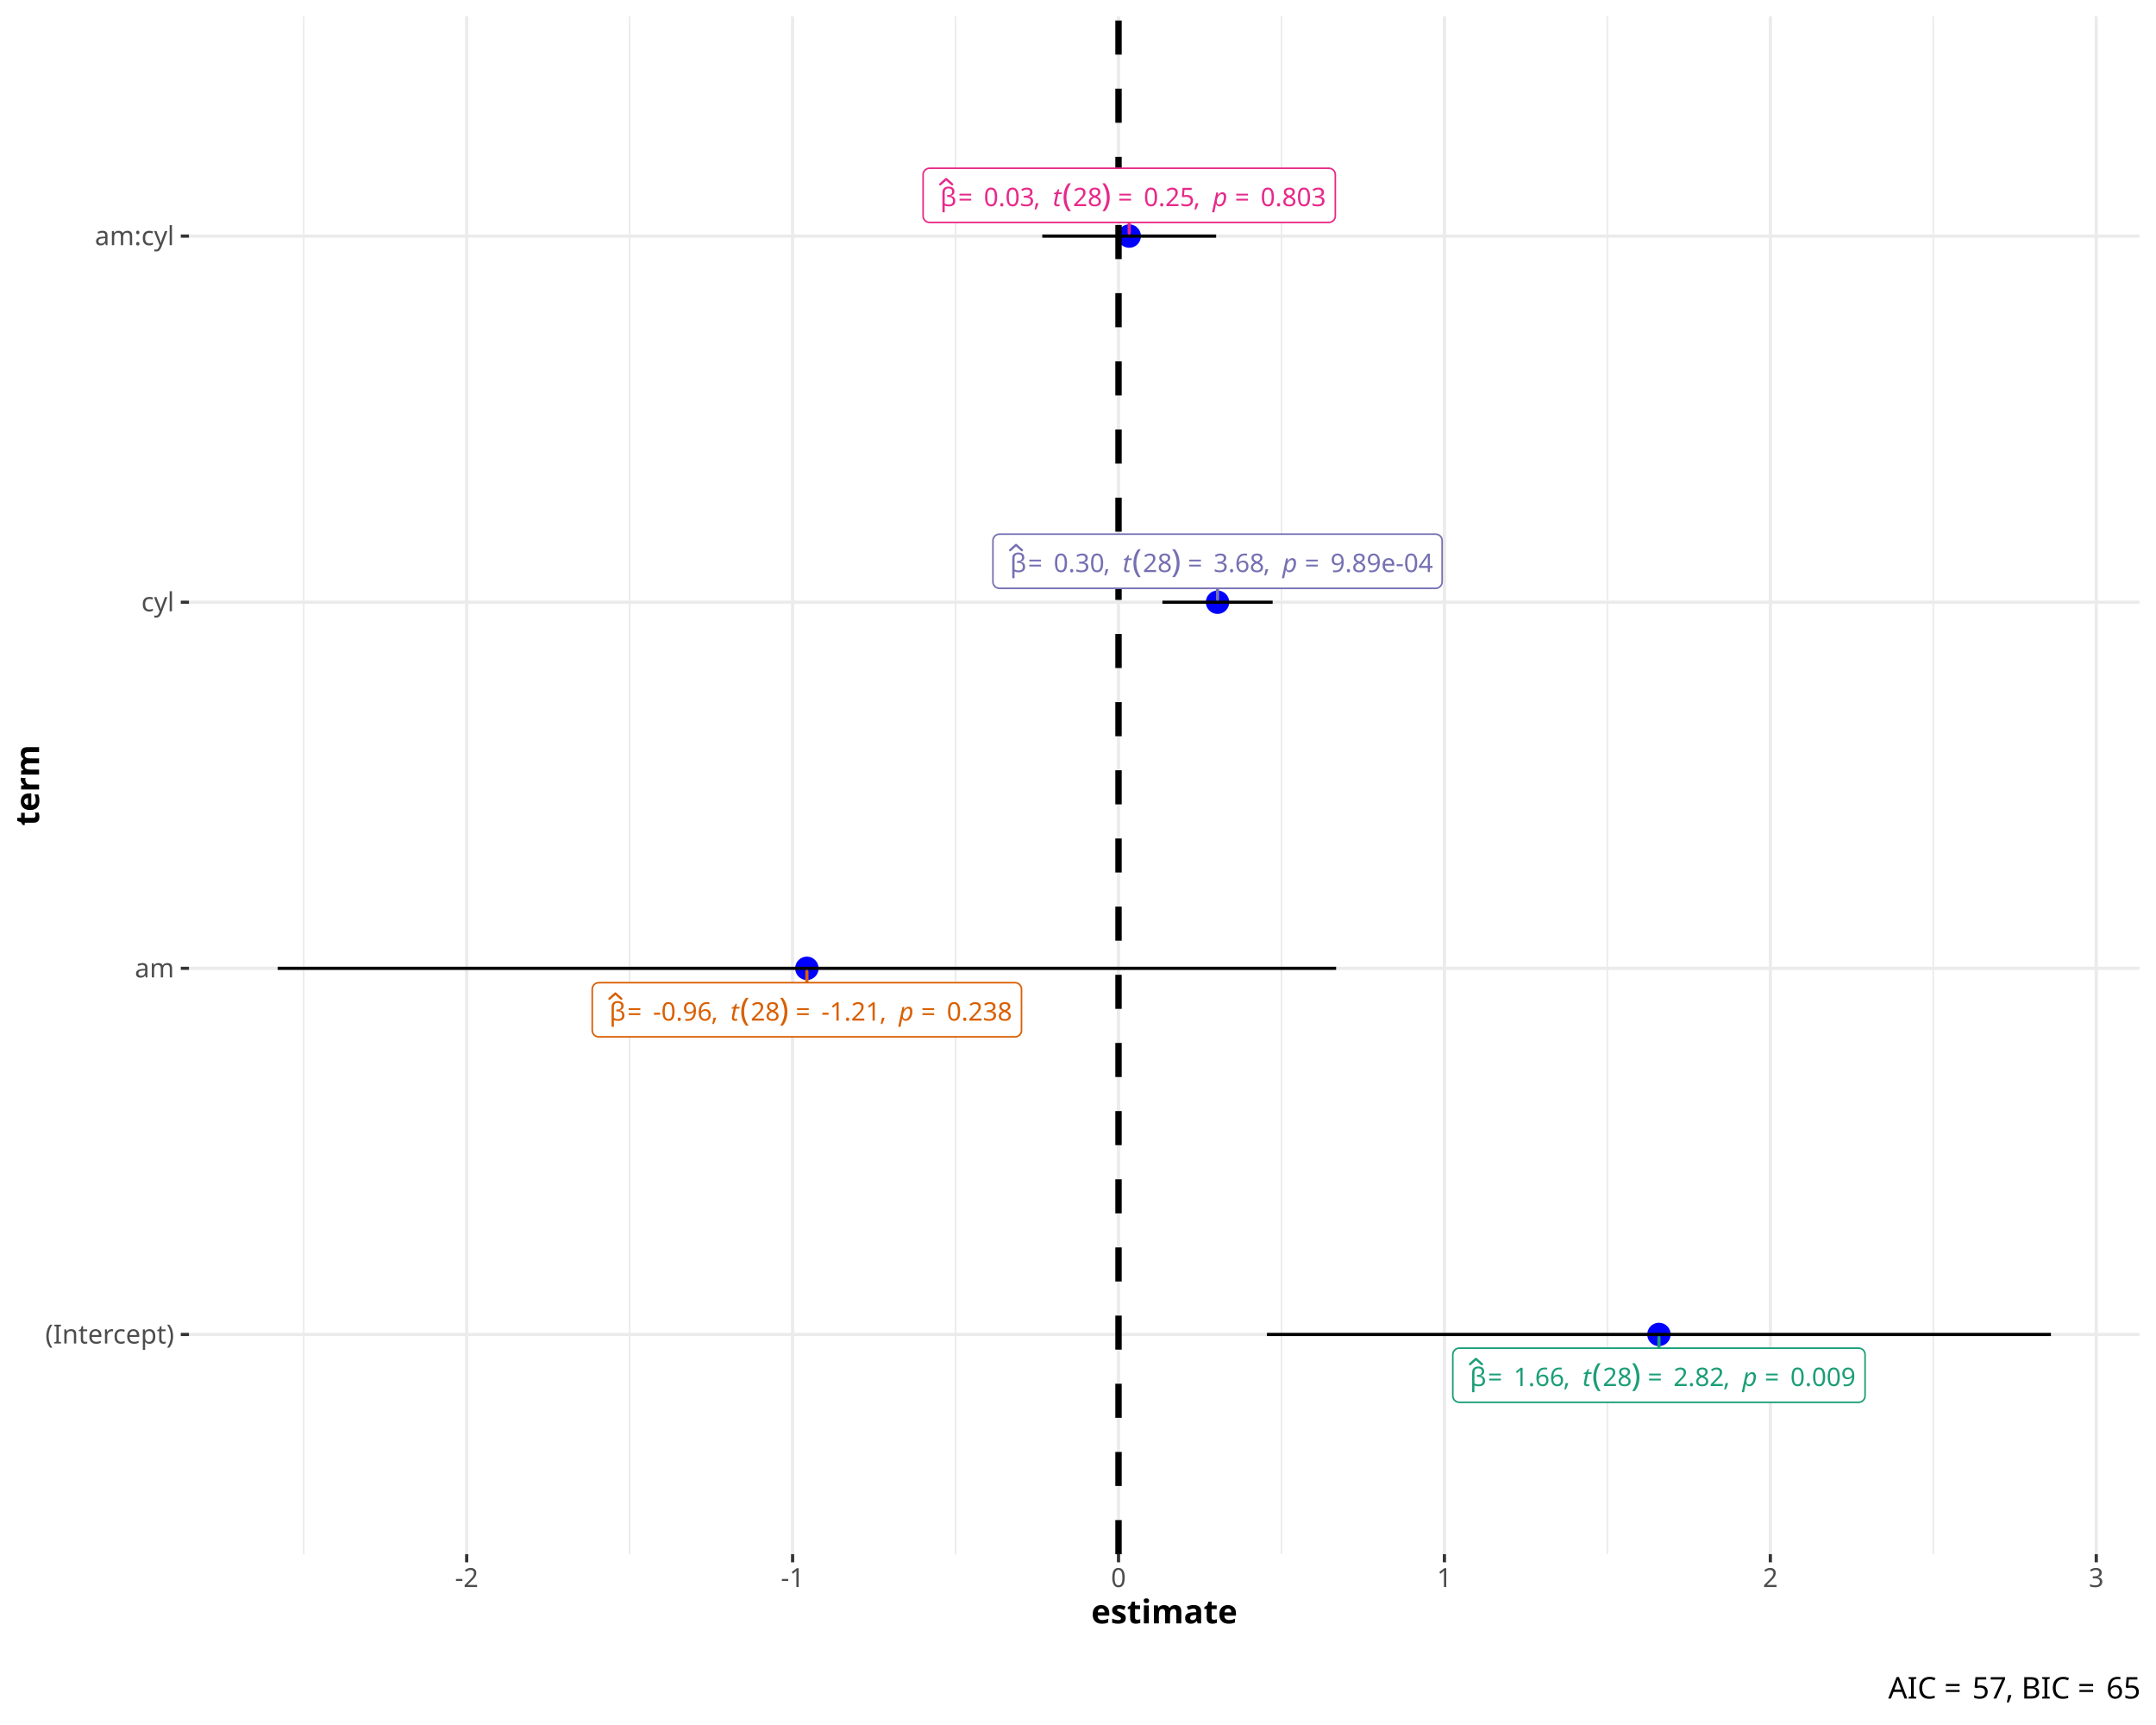
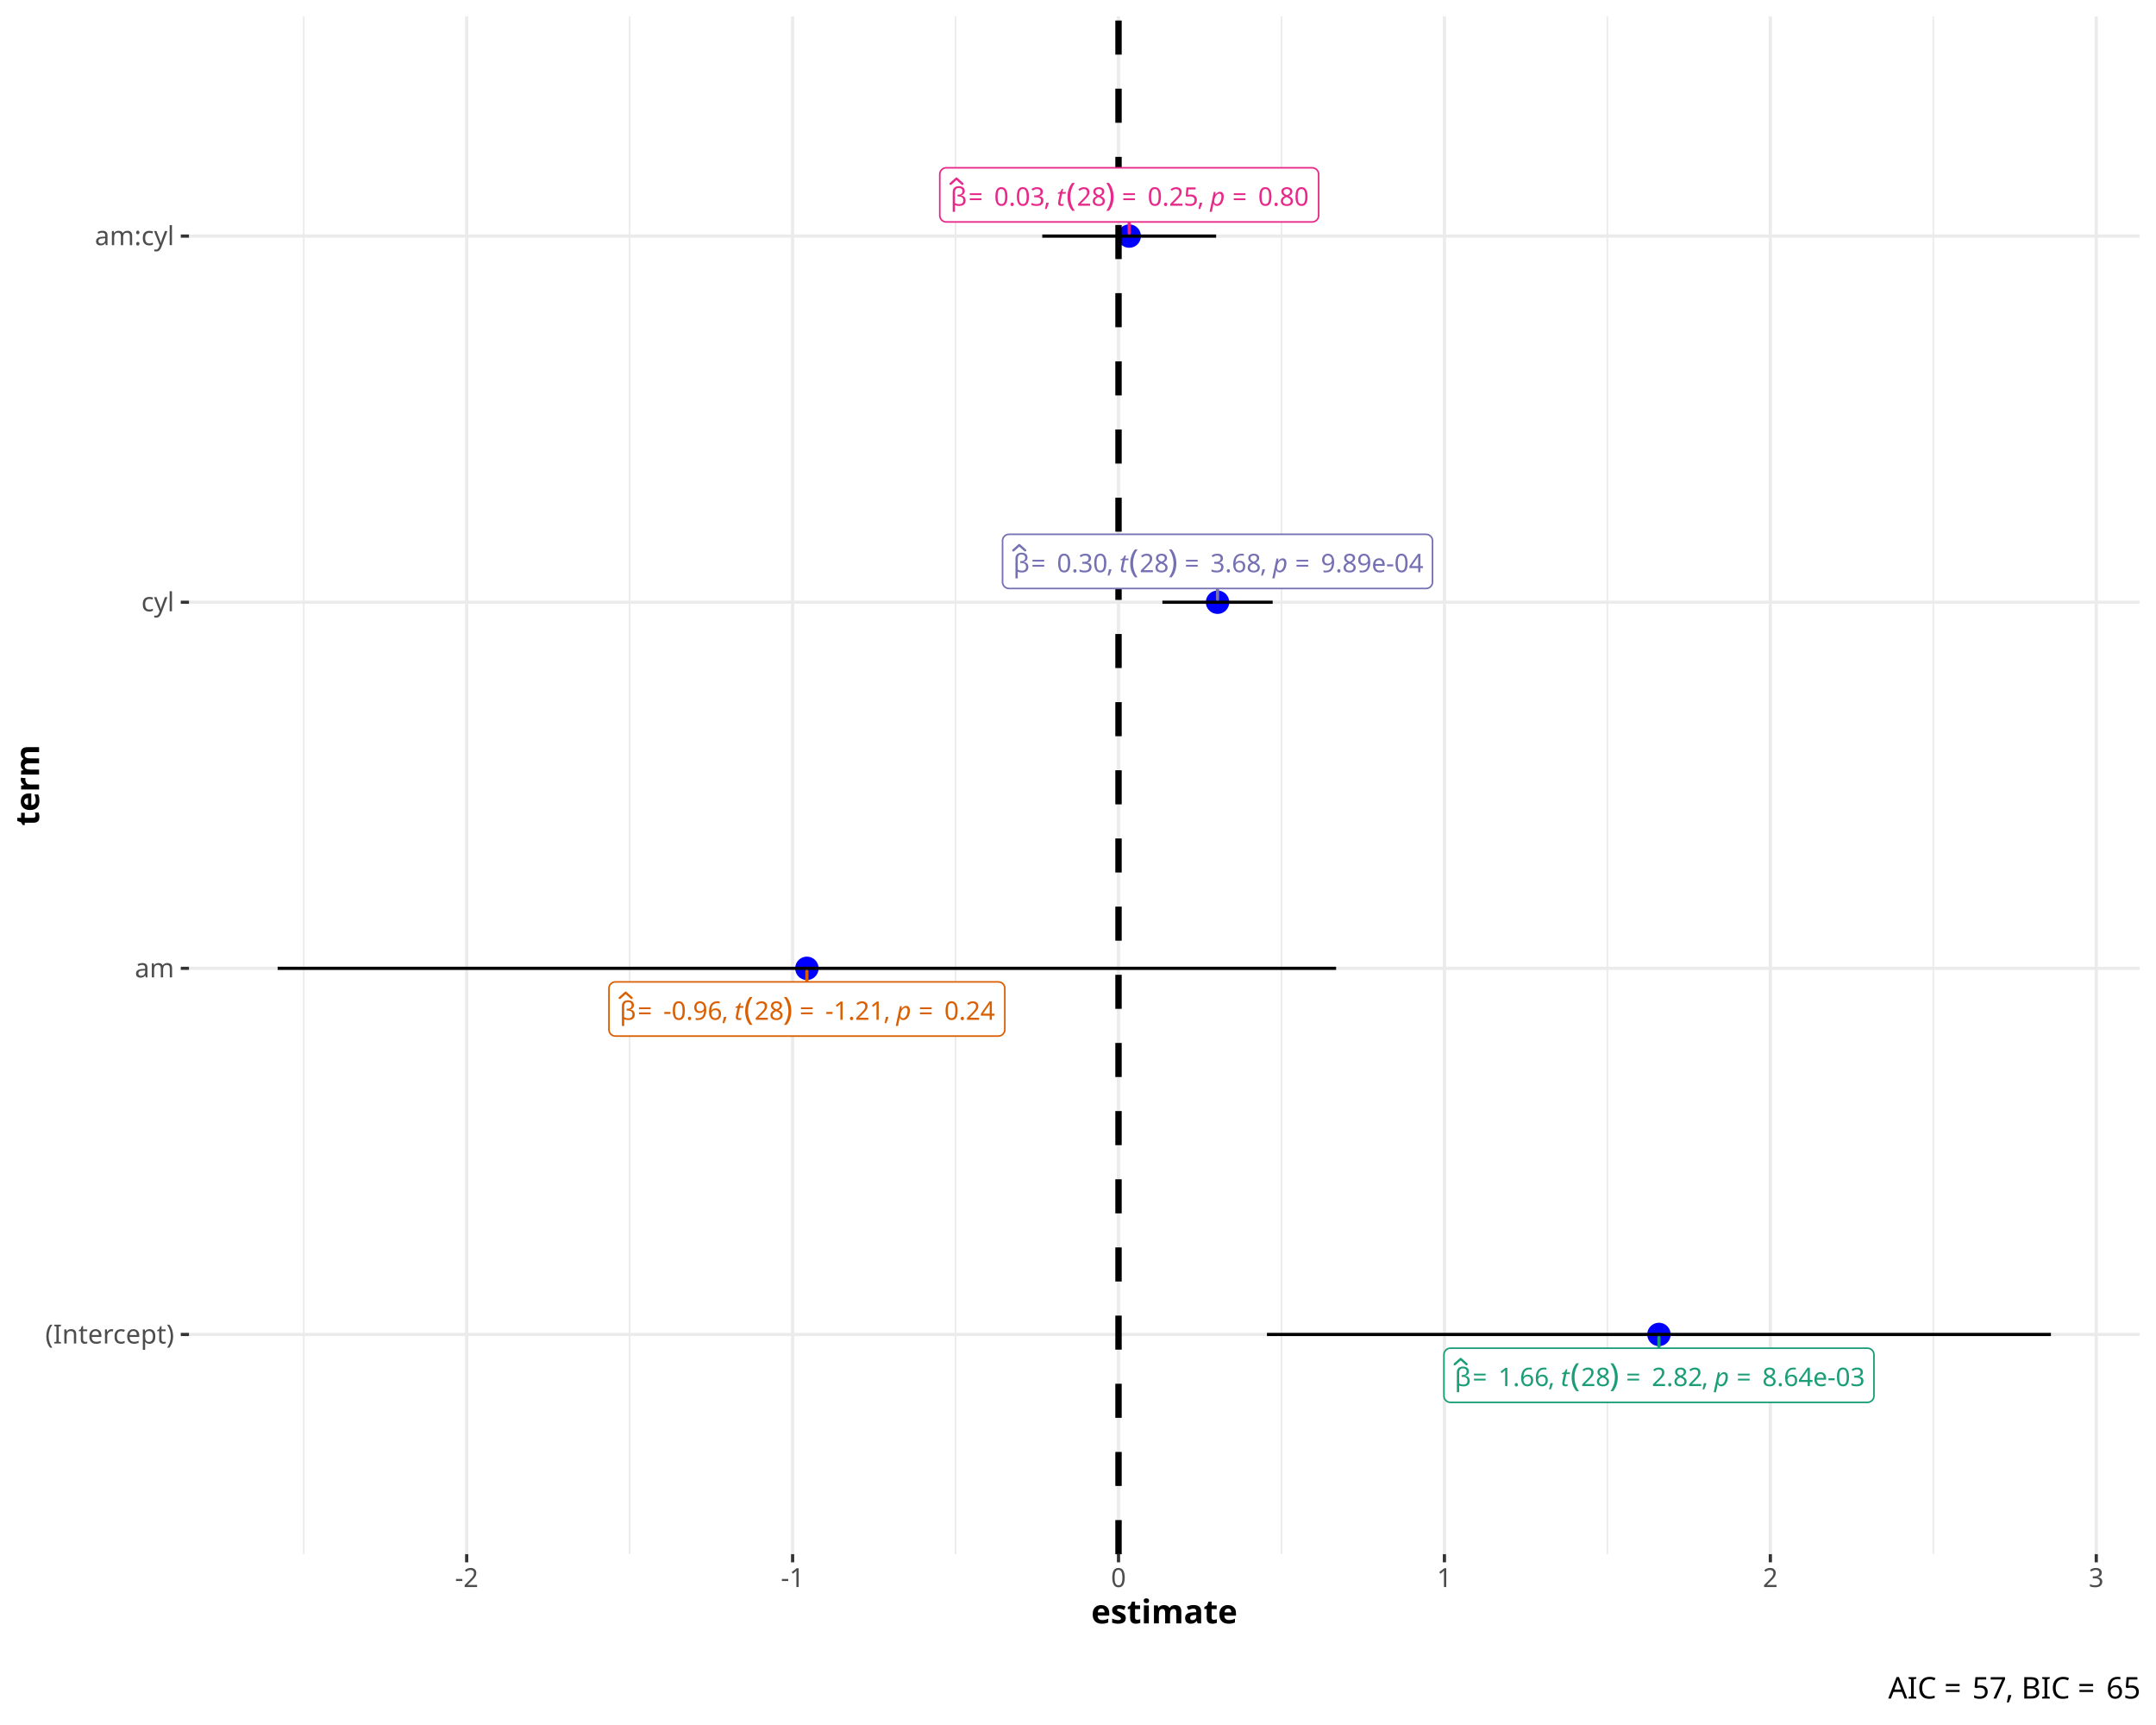
<svg xmlns="http://www.w3.org/2000/svg" class="svglite" data-engine-version="2.0" width="720.00pt" height="576.00pt" viewBox="0 0 720.00 576.00">
  <defs>
    <style type="text/css">
    .svglite line, .svglite polyline, .svglite polygon, .svglite path, .svglite rect, .svglite circle {
      fill: none;
      stroke: #000000;
      stroke-linecap: round;
      stroke-linejoin: round;
      stroke-miterlimit: 10.00;
    }
  </style>
  </defs>
  <rect width="100%" height="100%" style="stroke: none; fill: #FFFFFF;" />
  <defs>
    <clipPath id="cpMC4wMHw3MjAuMDB8MC4wMHw1NzYuMDA=">
      <rect x="0.00" y="0.00" width="720.00" height="576.00" />
    </clipPath>
  </defs>
  <g clip-path="url(#cpMC4wMHw3MjAuMDB8MC4wMHw1NzYuMDA=)">
    <rect x="0.00" y="0.00" width="720.00" height="576.00" style="stroke-width: 1.07; stroke: #FFFFFF; fill: #FFFFFF;" />
  </g>
  <defs>
    <clipPath id="cpNjMuMTF8NzE0LjUyfDUuNDh8NTE4Ljk1">
      <rect x="63.11" y="5.48" width="651.41" height="513.47" />
    </clipPath>
  </defs>
  <g clip-path="url(#cpNjMuMTF8NzE0LjUyfDUuNDh8NTE4Ljk1)">
    <rect x="63.11" y="5.48" width="651.41" height="513.47" style="stroke-width: 1.07; stroke: none; fill: #FFFFFF;" />
    <polyline points="101.43,518.95 101.43,5.48 " style="stroke-width: 0.53; stroke: #EBEBEB; stroke-linecap: butt;" />
    <polyline points="210.27,518.95 210.27,5.48 " style="stroke-width: 0.53; stroke: #EBEBEB; stroke-linecap: butt;" />
    <polyline points="319.11,518.95 319.11,5.48 " style="stroke-width: 0.53; stroke: #EBEBEB; stroke-linecap: butt;" />
    <polyline points="427.95,518.95 427.95,5.48 " style="stroke-width: 0.53; stroke: #EBEBEB; stroke-linecap: butt;" />
    <polyline points="536.79,518.95 536.79,5.48 " style="stroke-width: 0.53; stroke: #EBEBEB; stroke-linecap: butt;" />
    <polyline points="645.63,518.95 645.63,5.48 " style="stroke-width: 0.53; stroke: #EBEBEB; stroke-linecap: butt;" />
    <polyline points="63.11,445.59 714.52,445.59 " style="stroke-width: 1.07; stroke: #EBEBEB; stroke-linecap: butt;" />
    <polyline points="63.11,323.34 714.52,323.34 " style="stroke-width: 1.07; stroke: #EBEBEB; stroke-linecap: butt;" />
    <polyline points="63.11,201.09 714.52,201.09 " style="stroke-width: 1.07; stroke: #EBEBEB; stroke-linecap: butt;" />
    <polyline points="63.11,78.83 714.52,78.83 " style="stroke-width: 1.07; stroke: #EBEBEB; stroke-linecap: butt;" />
    <polyline points="155.85,518.95 155.85,5.48 " style="stroke-width: 1.07; stroke: #EBEBEB; stroke-linecap: butt;" />
    <polyline points="264.69,518.95 264.69,5.48 " style="stroke-width: 1.07; stroke: #EBEBEB; stroke-linecap: butt;" />
    <polyline points="373.53,518.95 373.53,5.48 " style="stroke-width: 1.07; stroke: #EBEBEB; stroke-linecap: butt;" />
    <polyline points="482.37,518.95 482.37,5.48 " style="stroke-width: 1.07; stroke: #EBEBEB; stroke-linecap: butt;" />
    <polyline points="591.21,518.95 591.21,5.48 " style="stroke-width: 1.07; stroke: #EBEBEB; stroke-linecap: butt;" />
    <polyline points="700.05,518.95 700.05,5.48 " style="stroke-width: 1.07; stroke: #EBEBEB; stroke-linecap: butt;" />
    <circle cx="554.01" cy="445.59" r="3.56" style="stroke-width: 0.71; stroke: #0000FF; fill: #0000FF;" />
    <circle cx="269.46" cy="323.34" r="3.56" style="stroke-width: 0.71; stroke: #0000FF; fill: #0000FF;" />
    <circle cx="406.60" cy="201.09" r="3.56" style="stroke-width: 0.71; stroke: #0000FF; fill: #0000FF;" />
    <circle cx="377.10" cy="78.83" r="3.56" style="stroke-width: 0.71; stroke: #0000FF; fill: #0000FF;" />
    <polyline points="684.91,445.59 684.91,445.59 " style="stroke-width: 1.07; stroke-linecap: butt;" />
    <polyline points="684.91,445.59 423.10,445.59 " style="stroke-width: 1.07; stroke-linecap: butt;" />
    <polyline points="423.10,445.59 423.10,445.59 " style="stroke-width: 1.07; stroke-linecap: butt;" />
    <polyline points="446.20,323.34 446.20,323.34 " style="stroke-width: 1.07; stroke-linecap: butt;" />
    <polyline points="446.20,323.34 92.72,323.34 " style="stroke-width: 1.07; stroke-linecap: butt;" />
    <polyline points="92.72,323.34 92.72,323.34 " style="stroke-width: 1.07; stroke-linecap: butt;" />
    <polyline points="425.01,201.09 425.01,201.09 " style="stroke-width: 1.07; stroke-linecap: butt;" />
    <polyline points="425.01,201.09 388.18,201.09 " style="stroke-width: 1.07; stroke-linecap: butt;" />
    <polyline points="388.18,201.09 388.18,201.09 " style="stroke-width: 1.07; stroke-linecap: butt;" />
    <polyline points="406.13,78.83 406.13,78.83 " style="stroke-width: 1.07; stroke-linecap: butt;" />
    <polyline points="406.13,78.83 348.07,78.83 " style="stroke-width: 1.07; stroke-linecap: butt;" />
    <polyline points="348.07,78.83 348.07,78.83 " style="stroke-width: 1.07; stroke-linecap: butt;" />
    <line x1="373.53" y1="518.95" x2="373.53" y2="5.48" style="stroke-width: 2.13; stroke-dasharray: 11.38,11.38; stroke-linecap: butt;" />
-     <line x1="554.01" y1="450.16" x2="554.01" y2="446.62" style="stroke-width: 1.07; stroke: #1B9E77;" />
-     <line x1="269.46" y1="328.13" x2="269.46" y2="324.37" style="stroke-width: 1.07; stroke: #D95F02;" />
-     <line x1="406.60" y1="196.45" x2="406.60" y2="200.06" style="stroke-width: 1.07; stroke: #7570B3;" />
-     <line x1="377.10" y1="74.27" x2="377.10" y2="77.80" style="stroke-width: 1.07; stroke: #E7298A;" />
-     <polygon points="487.33,468.25 620.68,468.25 620.59,468.24 620.94,468.23 621.28,468.16 621.61,468.04 621.91,467.86 622.18,467.64 622.41,467.38 622.59,467.09 622.73,466.77 622.81,466.43 622.84,466.09 622.84,466.09 622.84,452.32 622.84,452.32 622.81,451.97 622.73,451.64 622.59,451.32 622.41,451.02 622.18,450.76 621.91,450.54 621.61,450.37 621.28,450.24 620.94,450.17 620.68,450.16 487.33,450.16 487.59,450.17 487.25,450.16 486.90,450.20 486.57,450.30 486.25,450.45 485.97,450.65 485.72,450.89 485.51,451.16 485.35,451.47 485.24,451.80 485.18,452.15 485.17,452.32 485.17,466.09 485.18,465.91 485.18,466.26 485.24,466.60 485.35,466.93 485.51,467.24 485.72,467.52 485.97,467.76 486.25,467.96 486.57,468.11 486.90,468.20 487.25,468.24 " style="stroke-width: 0.53; stroke: #1B9E77; fill: #FFFFFF;" />
-     <text x="488.77" y="462.82" style="font-size: 8.54px; fill: #1B9E77; font-family: sans;" textLength="2.14px" lengthAdjust="spacingAndGlyphs"> </text>
-     <text x="490.91" y="462.82" style="font-size: 8.54px; fill: #1B9E77; font-family: sans;" textLength="3.96px" lengthAdjust="spacingAndGlyphs">β</text>
-     <polyline points="490.91,455.52 492.89,453.76 494.87,455.52 " style="stroke-width: 0.75; stroke: #1B9E77;" />
-     <text x="496.84" y="462.82" style="font-size: 8.54px; fill: #1B9E77; font-family: sans;" textLength="6.63px" lengthAdjust="spacingAndGlyphs">=</text>
-     <text x="505.45" y="462.82" style="font-size: 8.54px; fill: #1B9E77; font-family: sans;" textLength="16.61px" lengthAdjust="spacingAndGlyphs">1.66</text>
-     <text x="522.06" y="462.82" style="font-size: 8.54px; fill: #1B9E77; font-family: sans;" textLength="2.14px" lengthAdjust="spacingAndGlyphs">,</text>
-     <text x="524.20" y="462.82" style="font-size: 8.54px; fill: #1B9E77; font-family: sans;" textLength="2.14px" lengthAdjust="spacingAndGlyphs"> </text>
-     <text x="526.33" y="462.82" style="font-size: 8.54px; fill: #1B9E77; font-family: sans;" textLength="2.14px" lengthAdjust="spacingAndGlyphs"> </text>
-     <text x="528.47" y="462.82" style="font-size: 8.54px; font-style: italic; fill: #1B9E77; font-family: sans;" textLength="2.37px" lengthAdjust="spacingAndGlyphs">t</text>
-     <text x="531.67" y="462.82" style="font-size: 10.67px; fill: #1B9E77; font-family: sans;" textLength="3.55px" lengthAdjust="spacingAndGlyphs">(</text>
-     <text x="535.22" y="462.82" style="font-size: 8.54px; fill: #1B9E77; font-family: sans;" textLength="9.50px" lengthAdjust="spacingAndGlyphs">28</text>
-     <text x="544.72" y="462.82" style="font-size: 10.67px; fill: #1B9E77; font-family: sans;" textLength="3.55px" lengthAdjust="spacingAndGlyphs">)</text>
-     <text x="550.24" y="462.82" style="font-size: 8.54px; fill: #1B9E77; font-family: sans;" textLength="6.63px" lengthAdjust="spacingAndGlyphs">=</text>
-     <text x="558.84" y="462.82" style="font-size: 8.54px; fill: #1B9E77; font-family: sans;" textLength="16.61px" lengthAdjust="spacingAndGlyphs">2.82</text>
-     <text x="575.46" y="462.82" style="font-size: 8.54px; fill: #1B9E77; font-family: sans;" textLength="2.14px" lengthAdjust="spacingAndGlyphs">,</text>
-     <text x="577.59" y="462.82" style="font-size: 8.54px; fill: #1B9E77; font-family: sans;" textLength="2.14px" lengthAdjust="spacingAndGlyphs"> </text>
-     <text x="579.73" y="462.82" style="font-size: 8.54px; fill: #1B9E77; font-family: sans;" textLength="2.14px" lengthAdjust="spacingAndGlyphs"> </text>
-     <text x="581.86" y="462.82" style="font-size: 8.54px; font-style: italic; fill: #1B9E77; font-family: sans;" textLength="4.75px" lengthAdjust="spacingAndGlyphs">p</text>
-     <text x="589.28" y="462.82" style="font-size: 8.54px; fill: #1B9E77; font-family: sans;" textLength="6.63px" lengthAdjust="spacingAndGlyphs">=</text>
-     <text x="597.88" y="462.82" style="font-size: 8.54px; fill: #1B9E77; font-family: sans;" textLength="21.36px" lengthAdjust="spacingAndGlyphs">0.009</text>
-     <polygon points="199.94,346.22 338.97,346.22 338.89,346.22 339.23,346.21 339.58,346.14 339.90,346.01 340.20,345.84 340.47,345.62 340.70,345.36 340.89,345.06 341.02,344.75 341.11,344.41 341.13,344.06 341.13,344.06 341.13,330.29 341.13,330.29 341.11,329.95 341.02,329.61 340.89,329.29 340.70,329.00 340.47,328.74 340.20,328.52 339.90,328.34 339.58,328.22 339.23,328.15 338.97,328.13 199.94,328.13 200.20,328.15 199.86,328.14 199.51,328.18 199.18,328.27 198.86,328.42 198.58,328.62 198.33,328.86 198.12,329.14 197.96,329.45 197.85,329.78 197.79,330.12 197.78,330.29 197.78,344.06 197.79,343.89 197.79,344.23 197.85,344.58 197.96,344.91 198.12,345.22 198.33,345.49 198.58,345.73 198.86,345.93 199.18,346.08 199.51,346.18 199.86,346.22 " style="stroke-width: 0.53; stroke: #D95F02; fill: #FFFFFF;" />
-     <text x="201.38" y="340.80" style="font-size: 8.54px; fill: #D95F02; font-family: sans;" textLength="2.14px" lengthAdjust="spacingAndGlyphs"> </text>
-     <text x="203.52" y="340.80" style="font-size: 8.54px; fill: #D95F02; font-family: sans;" textLength="3.96px" lengthAdjust="spacingAndGlyphs">β</text>
-     <polyline points="203.52,333.50 205.50,331.73 207.48,333.50 " style="stroke-width: 0.75; stroke: #D95F02;" />
-     <text x="209.45" y="340.80" style="font-size: 8.54px; fill: #D95F02; font-family: sans;" textLength="6.63px" lengthAdjust="spacingAndGlyphs">=</text>
-     <text x="218.06" y="340.80" style="font-size: 8.54px; fill: #D95F02; font-family: sans;" textLength="19.46px" lengthAdjust="spacingAndGlyphs">-0.96</text>
-     <text x="237.51" y="340.80" style="font-size: 8.54px; fill: #D95F02; font-family: sans;" textLength="2.14px" lengthAdjust="spacingAndGlyphs">,</text>
-     <text x="239.65" y="340.80" style="font-size: 8.54px; fill: #D95F02; font-family: sans;" textLength="2.14px" lengthAdjust="spacingAndGlyphs"> </text>
-     <text x="241.78" y="340.80" style="font-size: 8.54px; fill: #D95F02; font-family: sans;" textLength="2.14px" lengthAdjust="spacingAndGlyphs"> </text>
-     <text x="243.92" y="340.80" style="font-size: 8.54px; font-style: italic; fill: #D95F02; font-family: sans;" textLength="2.37px" lengthAdjust="spacingAndGlyphs">t</text>
-     <text x="247.12" y="340.80" style="font-size: 10.67px; fill: #D95F02; font-family: sans;" textLength="3.55px" lengthAdjust="spacingAndGlyphs">(</text>
-     <text x="250.67" y="340.80" style="font-size: 8.54px; fill: #D95F02; font-family: sans;" textLength="9.50px" lengthAdjust="spacingAndGlyphs">28</text>
-     <text x="260.17" y="340.80" style="font-size: 10.67px; fill: #D95F02; font-family: sans;" textLength="3.55px" lengthAdjust="spacingAndGlyphs">)</text>
-     <text x="265.69" y="340.80" style="font-size: 8.54px; fill: #D95F02; font-family: sans;" textLength="6.63px" lengthAdjust="spacingAndGlyphs">=</text>
-     <text x="274.29" y="340.80" style="font-size: 8.54px; fill: #D95F02; font-family: sans;" textLength="19.46px" lengthAdjust="spacingAndGlyphs">-1.21</text>
-     <text x="293.75" y="340.80" style="font-size: 8.54px; fill: #D95F02; font-family: sans;" textLength="2.14px" lengthAdjust="spacingAndGlyphs">,</text>
-     <text x="295.89" y="340.80" style="font-size: 8.54px; fill: #D95F02; font-family: sans;" textLength="2.14px" lengthAdjust="spacingAndGlyphs"> </text>
-     <text x="298.02" y="340.80" style="font-size: 8.54px; fill: #D95F02; font-family: sans;" textLength="2.14px" lengthAdjust="spacingAndGlyphs"> </text>
-     <text x="300.16" y="340.80" style="font-size: 8.54px; font-style: italic; fill: #D95F02; font-family: sans;" textLength="4.75px" lengthAdjust="spacingAndGlyphs">p</text>
-     <text x="307.57" y="340.80" style="font-size: 8.54px; fill: #D95F02; font-family: sans;" textLength="6.63px" lengthAdjust="spacingAndGlyphs">=</text>
-     <text x="316.17" y="340.80" style="font-size: 8.54px; fill: #D95F02; font-family: sans;" textLength="21.36px" lengthAdjust="spacingAndGlyphs">0.238</text>
-     <polygon points="333.75,196.45 479.44,196.45 479.35,196.45 479.70,196.43 480.04,196.36 480.36,196.24 480.67,196.06 480.93,195.84 481.16,195.58 481.35,195.29 481.49,194.97 481.57,194.63 481.60,194.29 481.60,194.29 481.60,180.52 481.60,180.52 481.57,180.17 481.49,179.84 481.35,179.52 481.16,179.22 480.93,178.96 480.67,178.74 480.36,178.57 480.04,178.45 479.70,178.38 479.44,178.36 333.75,178.36 334.01,178.38 333.67,178.36 333.32,178.40 332.99,178.50 332.67,178.65 332.39,178.85 332.14,179.09 331.93,179.37 331.77,179.67 331.66,180.00 331.60,180.35 331.59,180.52 331.59,194.29 331.60,194.11 331.60,194.46 331.66,194.80 331.77,195.13 331.93,195.44 332.14,195.72 332.39,195.96 332.67,196.16 332.99,196.31 333.32,196.40 333.67,196.45 " style="stroke-width: 0.53; stroke: #7570B3; fill: #FFFFFF;" />
-     <text x="335.19" y="191.02" style="font-size: 8.54px; fill: #7570B3; font-family: sans;" textLength="2.14px" lengthAdjust="spacingAndGlyphs"> </text>
-     <text x="337.33" y="191.02" style="font-size: 8.54px; fill: #7570B3; font-family: sans;" textLength="3.96px" lengthAdjust="spacingAndGlyphs">β</text>
-     <polyline points="337.33,183.72 339.31,181.96 341.29,183.72 " style="stroke-width: 0.75; stroke: #7570B3;" />
-     <text x="343.26" y="191.02" style="font-size: 8.54px; fill: #7570B3; font-family: sans;" textLength="6.63px" lengthAdjust="spacingAndGlyphs">=</text>
-     <text x="351.87" y="191.02" style="font-size: 8.54px; fill: #7570B3; font-family: sans;" textLength="16.61px" lengthAdjust="spacingAndGlyphs">0.30</text>
-     <text x="368.48" y="191.02" style="font-size: 8.54px; fill: #7570B3; font-family: sans;" textLength="2.14px" lengthAdjust="spacingAndGlyphs">,</text>
-     <text x="370.62" y="191.02" style="font-size: 8.54px; fill: #7570B3; font-family: sans;" textLength="2.14px" lengthAdjust="spacingAndGlyphs"> </text>
-     <text x="372.75" y="191.02" style="font-size: 8.54px; fill: #7570B3; font-family: sans;" textLength="2.14px" lengthAdjust="spacingAndGlyphs"> </text>
-     <text x="374.89" y="191.02" style="font-size: 8.54px; font-style: italic; fill: #7570B3; font-family: sans;" textLength="2.37px" lengthAdjust="spacingAndGlyphs">t</text>
-     <text x="378.09" y="191.02" style="font-size: 10.67px; fill: #7570B3; font-family: sans;" textLength="3.55px" lengthAdjust="spacingAndGlyphs">(</text>
-     <text x="381.64" y="191.02" style="font-size: 8.54px; fill: #7570B3; font-family: sans;" textLength="9.50px" lengthAdjust="spacingAndGlyphs">28</text>
-     <text x="391.14" y="191.02" style="font-size: 10.67px; fill: #7570B3; font-family: sans;" textLength="3.55px" lengthAdjust="spacingAndGlyphs">)</text>
-     <text x="396.66" y="191.02" style="font-size: 8.54px; fill: #7570B3; font-family: sans;" textLength="6.63px" lengthAdjust="spacingAndGlyphs">=</text>
-     <text x="405.26" y="191.02" style="font-size: 8.54px; fill: #7570B3; font-family: sans;" textLength="16.61px" lengthAdjust="spacingAndGlyphs">3.68</text>
-     <text x="421.88" y="191.02" style="font-size: 8.54px; fill: #7570B3; font-family: sans;" textLength="2.14px" lengthAdjust="spacingAndGlyphs">,</text>
-     <text x="424.01" y="191.02" style="font-size: 8.54px; fill: #7570B3; font-family: sans;" textLength="2.14px" lengthAdjust="spacingAndGlyphs"> </text>
-     <text x="426.15" y="191.02" style="font-size: 8.54px; fill: #7570B3; font-family: sans;" textLength="2.14px" lengthAdjust="spacingAndGlyphs"> </text>
-     <text x="428.28" y="191.02" style="font-size: 8.54px; font-style: italic; fill: #7570B3; font-family: sans;" textLength="4.75px" lengthAdjust="spacingAndGlyphs">p</text>
-     <text x="435.70" y="191.02" style="font-size: 8.54px; fill: #7570B3; font-family: sans;" textLength="6.63px" lengthAdjust="spacingAndGlyphs">=</text>
-     <text x="444.30" y="191.02" style="font-size: 8.54px; fill: #7570B3; font-family: sans;" textLength="33.70px" lengthAdjust="spacingAndGlyphs">9.89e-04</text>
-     <polygon points="310.43,74.27 443.77,74.27 443.69,74.27 444.03,74.25 444.37,74.18 444.70,74.06 445.00,73.88 445.27,73.66 445.50,73.40 445.69,73.11 445.82,72.79 445.91,72.45 445.93,72.11 445.93,72.11 445.93,58.34 445.93,58.34 445.91,57.99 445.82,57.66 445.69,57.34 445.50,57.04 445.27,56.78 445.00,56.56 444.70,56.39 444.37,56.27 444.03,56.20 443.77,56.18 310.43,56.18 310.69,56.20 310.34,56.18 309.99,56.22 309.66,56.32 309.35,56.47 309.06,56.67 308.81,56.91 308.60,57.19 308.44,57.49 308.33,57.82 308.27,58.17 308.27,58.34 308.27,72.11 308.27,71.93 308.27,72.28 308.33,72.62 308.44,72.95 308.60,73.26 308.81,73.54 309.06,73.78 309.35,73.98 309.66,74.13 309.99,74.22 310.34,74.27 " style="stroke-width: 0.53; stroke: #E7298A; fill: #FFFFFF;" />
-     <text x="311.87" y="68.84" style="font-size: 8.54px; fill: #E7298A; font-family: sans;" textLength="2.14px" lengthAdjust="spacingAndGlyphs"> </text>
-     <text x="314.00" y="68.84" style="font-size: 8.54px; fill: #E7298A; font-family: sans;" textLength="3.96px" lengthAdjust="spacingAndGlyphs">β</text>
-     <polyline points="314.00,61.54 315.98,59.78 317.96,61.54 " style="stroke-width: 0.75; stroke: #E7298A;" />
-     <text x="319.94" y="68.84" style="font-size: 8.54px; fill: #E7298A; font-family: sans;" textLength="6.63px" lengthAdjust="spacingAndGlyphs">=</text>
-     <text x="328.54" y="68.84" style="font-size: 8.54px; fill: #E7298A; font-family: sans;" textLength="16.61px" lengthAdjust="spacingAndGlyphs">0.03</text>
-     <text x="345.15" y="68.84" style="font-size: 8.54px; fill: #E7298A; font-family: sans;" textLength="2.14px" lengthAdjust="spacingAndGlyphs">,</text>
-     <text x="347.29" y="68.84" style="font-size: 8.54px; fill: #E7298A; font-family: sans;" textLength="2.14px" lengthAdjust="spacingAndGlyphs"> </text>
-     <text x="349.43" y="68.84" style="font-size: 8.54px; fill: #E7298A; font-family: sans;" textLength="2.14px" lengthAdjust="spacingAndGlyphs"> </text>
-     <text x="351.56" y="68.84" style="font-size: 8.54px; font-style: italic; fill: #E7298A; font-family: sans;" textLength="2.37px" lengthAdjust="spacingAndGlyphs">t</text>
-     <text x="354.76" y="68.84" style="font-size: 10.67px; fill: #E7298A; font-family: sans;" textLength="3.55px" lengthAdjust="spacingAndGlyphs">(</text>
-     <text x="358.31" y="68.84" style="font-size: 8.54px; fill: #E7298A; font-family: sans;" textLength="9.50px" lengthAdjust="spacingAndGlyphs">28</text>
-     <text x="367.81" y="68.84" style="font-size: 10.67px; fill: #E7298A; font-family: sans;" textLength="3.55px" lengthAdjust="spacingAndGlyphs">)</text>
-     <text x="373.33" y="68.84" style="font-size: 8.54px; fill: #E7298A; font-family: sans;" textLength="6.63px" lengthAdjust="spacingAndGlyphs">=</text>
-     <text x="381.94" y="68.84" style="font-size: 8.54px; fill: #E7298A; font-family: sans;" textLength="16.61px" lengthAdjust="spacingAndGlyphs">0.25</text>
-     <text x="398.55" y="68.84" style="font-size: 8.54px; fill: #E7298A; font-family: sans;" textLength="2.14px" lengthAdjust="spacingAndGlyphs">,</text>
-     <text x="400.68" y="68.84" style="font-size: 8.54px; fill: #E7298A; font-family: sans;" textLength="2.14px" lengthAdjust="spacingAndGlyphs"> </text>
-     <text x="402.82" y="68.84" style="font-size: 8.54px; fill: #E7298A; font-family: sans;" textLength="2.14px" lengthAdjust="spacingAndGlyphs"> </text>
-     <text x="404.96" y="68.84" style="font-size: 8.54px; font-style: italic; fill: #E7298A; font-family: sans;" textLength="4.75px" lengthAdjust="spacingAndGlyphs">p</text>
-     <text x="412.37" y="68.84" style="font-size: 8.54px; fill: #E7298A; font-family: sans;" textLength="6.63px" lengthAdjust="spacingAndGlyphs">=</text>
-     <text x="420.97" y="68.84" style="font-size: 8.54px; fill: #E7298A; font-family: sans;" textLength="21.36px" lengthAdjust="spacingAndGlyphs">0.803</text>
+     <line x1="554.01" y1="450.18" x2="554.01" y2="446.62" style="stroke-width: 1.07; stroke: #1B9E77;" />
+     <line x1="269.46" y1="327.87" x2="269.46" y2="324.37" style="stroke-width: 1.07; stroke: #D95F02;" />
+     <line x1="406.60" y1="196.50" x2="406.60" y2="200.06" style="stroke-width: 1.07; stroke: #7570B3;" />
+     <line x1="377.10" y1="74.11" x2="377.10" y2="77.80" style="stroke-width: 1.07; stroke: #E7298A;" />
+     <polygon points="484.37,468.27 623.65,468.27 623.56,468.26 623.91,468.25 624.25,468.18 624.57,468.06 624.87,467.88 625.14,467.66 625.37,467.40 625.56,467.11 625.70,466.79 625.78,466.45 625.81,466.11 625.81,466.11 625.81,452.34 625.81,452.34 625.78,451.99 625.70,451.66 625.56,451.34 625.37,451.04 625.14,450.78 624.87,450.56 624.57,450.39 624.25,450.26 623.91,450.19 623.65,450.18 484.37,450.18 484.63,450.19 484.28,450.18 483.94,450.22 483.60,450.32 483.29,450.47 483.00,450.67 482.75,450.91 482.54,451.18 482.38,451.49 482.27,451.82 482.22,452.17 482.21,452.34 482.21,466.11 482.22,465.93 482.22,466.28 482.27,466.62 482.38,466.95 482.54,467.26 482.75,467.54 483.00,467.78 483.29,467.98 483.60,468.13 483.94,468.22 484.28,468.26 " style="stroke-width: 0.53; stroke: #1B9E77; fill: #FFFFFF;" />
+     <text x="485.81" y="462.84" style="font-size: 8.54px; fill: #1B9E77; font-family: sans;" textLength="3.96px" lengthAdjust="spacingAndGlyphs">β</text>
+     <polyline points="485.81,455.54 487.79,453.78 489.77,455.54 " style="stroke-width: 0.75; stroke: #1B9E77;" />
+     <text x="491.74" y="462.84" style="font-size: 8.54px; fill: #1B9E77; font-family: sans;" textLength="6.63px" lengthAdjust="spacingAndGlyphs">=</text>
+     <text x="500.35" y="462.84" style="font-size: 8.54px; fill: #1B9E77; font-family: sans;" textLength="16.61px" lengthAdjust="spacingAndGlyphs">1.66</text>
+     <text x="516.96" y="462.84" style="font-size: 8.54px; fill: #1B9E77; font-family: sans;" textLength="2.14px" lengthAdjust="spacingAndGlyphs">,</text>
+     <text x="519.10" y="462.84" style="font-size: 8.54px; fill: #1B9E77; font-family: sans;" textLength="2.14px" lengthAdjust="spacingAndGlyphs"> </text>
+     <text x="521.23" y="462.84" style="font-size: 8.54px; font-style: italic; fill: #1B9E77; font-family: sans;" textLength="2.37px" lengthAdjust="spacingAndGlyphs">t</text>
+     <text x="524.43" y="462.84" style="font-size: 10.67px; fill: #1B9E77; font-family: sans;" textLength="3.55px" lengthAdjust="spacingAndGlyphs">(</text>
+     <text x="527.98" y="462.84" style="font-size: 8.54px; fill: #1B9E77; font-family: sans;" textLength="9.50px" lengthAdjust="spacingAndGlyphs">28</text>
+     <text x="537.48" y="462.84" style="font-size: 10.67px; fill: #1B9E77; font-family: sans;" textLength="3.55px" lengthAdjust="spacingAndGlyphs">)</text>
+     <text x="543.00" y="462.84" style="font-size: 8.54px; fill: #1B9E77; font-family: sans;" textLength="6.63px" lengthAdjust="spacingAndGlyphs">=</text>
+     <text x="551.61" y="462.84" style="font-size: 8.54px; fill: #1B9E77; font-family: sans;" textLength="16.61px" lengthAdjust="spacingAndGlyphs">2.82</text>
+     <text x="568.22" y="462.84" style="font-size: 8.54px; fill: #1B9E77; font-family: sans;" textLength="2.14px" lengthAdjust="spacingAndGlyphs">,</text>
+     <text x="570.36" y="462.84" style="font-size: 8.54px; fill: #1B9E77; font-family: sans;" textLength="2.14px" lengthAdjust="spacingAndGlyphs"> </text>
+     <text x="572.49" y="462.84" style="font-size: 8.54px; font-style: italic; fill: #1B9E77; font-family: sans;" textLength="4.75px" lengthAdjust="spacingAndGlyphs">p</text>
+     <text x="579.90" y="462.84" style="font-size: 8.54px; fill: #1B9E77; font-family: sans;" textLength="6.63px" lengthAdjust="spacingAndGlyphs">=</text>
+     <text x="588.51" y="462.84" style="font-size: 8.54px; fill: #1B9E77; font-family: sans;" textLength="33.70px" lengthAdjust="spacingAndGlyphs">8.64e-03</text>
+     <polygon points="205.52,345.96 333.40,345.96 333.31,345.96 333.66,345.94 334.00,345.87 334.32,345.75 334.62,345.58 334.89,345.36 335.12,345.09 335.31,344.80 335.45,344.48 335.53,344.14 335.56,343.80 335.56,343.80 335.56,330.03 335.56,330.03 335.53,329.68 335.45,329.35 335.31,329.03 335.12,328.73 334.89,328.47 334.62,328.25 334.32,328.08 334.00,327.96 333.66,327.89 333.40,327.87 205.52,327.87 205.78,327.89 205.43,327.87 205.09,327.91 204.75,328.01 204.44,328.16 204.15,328.36 203.90,328.60 203.69,328.88 203.53,329.18 203.42,329.51 203.37,329.86 203.36,330.03 203.36,343.80 203.37,343.62 203.37,343.97 203.42,344.31 203.53,344.64 203.69,344.95 203.90,345.23 204.15,345.47 204.44,345.67 204.75,345.82 205.09,345.91 205.43,345.96 " style="stroke-width: 0.53; stroke: #D95F02; fill: #FFFFFF;" />
+     <text x="206.96" y="340.53" style="font-size: 8.54px; fill: #D95F02; font-family: sans;" textLength="3.96px" lengthAdjust="spacingAndGlyphs">β</text>
+     <polyline points="206.96,333.23 208.94,331.47 210.92,333.23 " style="stroke-width: 0.75; stroke: #D95F02;" />
+     <text x="212.90" y="340.53" style="font-size: 8.54px; fill: #D95F02; font-family: sans;" textLength="6.63px" lengthAdjust="spacingAndGlyphs">=</text>
+     <text x="221.50" y="340.53" style="font-size: 8.54px; fill: #D95F02; font-family: sans;" textLength="19.46px" lengthAdjust="spacingAndGlyphs">-0.96</text>
+     <text x="240.95" y="340.53" style="font-size: 8.54px; fill: #D95F02; font-family: sans;" textLength="2.14px" lengthAdjust="spacingAndGlyphs">,</text>
+     <text x="243.09" y="340.53" style="font-size: 8.54px; fill: #D95F02; font-family: sans;" textLength="2.14px" lengthAdjust="spacingAndGlyphs"> </text>
+     <text x="245.23" y="340.53" style="font-size: 8.54px; font-style: italic; fill: #D95F02; font-family: sans;" textLength="2.37px" lengthAdjust="spacingAndGlyphs">t</text>
+     <text x="248.43" y="340.53" style="font-size: 10.67px; fill: #D95F02; font-family: sans;" textLength="3.55px" lengthAdjust="spacingAndGlyphs">(</text>
+     <text x="251.98" y="340.53" style="font-size: 8.54px; fill: #D95F02; font-family: sans;" textLength="9.50px" lengthAdjust="spacingAndGlyphs">28</text>
+     <text x="261.47" y="340.53" style="font-size: 10.67px; fill: #D95F02; font-family: sans;" textLength="3.55px" lengthAdjust="spacingAndGlyphs">)</text>
+     <text x="267.00" y="340.53" style="font-size: 8.54px; fill: #D95F02; font-family: sans;" textLength="6.63px" lengthAdjust="spacingAndGlyphs">=</text>
+     <text x="275.60" y="340.53" style="font-size: 8.54px; fill: #D95F02; font-family: sans;" textLength="19.46px" lengthAdjust="spacingAndGlyphs">-1.21</text>
+     <text x="295.06" y="340.53" style="font-size: 8.54px; fill: #D95F02; font-family: sans;" textLength="2.14px" lengthAdjust="spacingAndGlyphs">,</text>
+     <text x="297.19" y="340.53" style="font-size: 8.54px; fill: #D95F02; font-family: sans;" textLength="2.14px" lengthAdjust="spacingAndGlyphs"> </text>
+     <text x="299.33" y="340.53" style="font-size: 8.54px; font-style: italic; fill: #D95F02; font-family: sans;" textLength="4.75px" lengthAdjust="spacingAndGlyphs">p</text>
+     <text x="306.74" y="340.53" style="font-size: 8.54px; fill: #D95F02; font-family: sans;" textLength="6.63px" lengthAdjust="spacingAndGlyphs">=</text>
+     <text x="315.34" y="340.53" style="font-size: 8.54px; fill: #D95F02; font-family: sans;" textLength="16.61px" lengthAdjust="spacingAndGlyphs">0.24</text>
+     <polygon points="336.96,196.50 476.23,196.50 476.15,196.50 476.50,196.49 476.84,196.42 477.16,196.29 477.46,196.12 477.73,195.90 477.96,195.64 478.15,195.34 478.28,195.02 478.37,194.69 478.39,194.34 478.39,194.34 478.39,180.57 478.39,180.57 478.37,180.23 478.28,179.89 478.15,179.57 477.96,179.28 477.73,179.02 477.46,178.80 477.16,178.62 476.84,178.50 476.50,178.43 476.23,178.41 336.96,178.41 337.22,178.43 336.87,178.42 336.53,178.46 336.19,178.55 335.88,178.70 335.59,178.90 335.34,179.14 335.13,179.42 334.97,179.73 334.86,180.06 334.80,180.40 334.80,180.57 334.80,194.34 334.80,194.17 334.80,194.51 334.86,194.86 334.97,195.19 335.13,195.50 335.34,195.77 335.59,196.01 335.88,196.21 336.19,196.36 336.53,196.46 336.87,196.50 " style="stroke-width: 0.53; stroke: #7570B3; fill: #FFFFFF;" />
+     <text x="338.40" y="191.08" style="font-size: 8.54px; fill: #7570B3; font-family: sans;" textLength="3.96px" lengthAdjust="spacingAndGlyphs">β</text>
+     <polyline points="338.40,183.78 340.38,182.01 342.36,183.78 " style="stroke-width: 0.75; stroke: #7570B3;" />
+     <text x="344.33" y="191.08" style="font-size: 8.54px; fill: #7570B3; font-family: sans;" textLength="6.63px" lengthAdjust="spacingAndGlyphs">=</text>
+     <text x="352.94" y="191.08" style="font-size: 8.54px; fill: #7570B3; font-family: sans;" textLength="16.61px" lengthAdjust="spacingAndGlyphs">0.30</text>
+     <text x="369.55" y="191.08" style="font-size: 8.54px; fill: #7570B3; font-family: sans;" textLength="2.14px" lengthAdjust="spacingAndGlyphs">,</text>
+     <text x="371.69" y="191.08" style="font-size: 8.54px; fill: #7570B3; font-family: sans;" textLength="2.14px" lengthAdjust="spacingAndGlyphs"> </text>
+     <text x="373.82" y="191.08" style="font-size: 8.54px; font-style: italic; fill: #7570B3; font-family: sans;" textLength="2.37px" lengthAdjust="spacingAndGlyphs">t</text>
+     <text x="377.02" y="191.08" style="font-size: 10.67px; fill: #7570B3; font-family: sans;" textLength="3.55px" lengthAdjust="spacingAndGlyphs">(</text>
+     <text x="380.57" y="191.08" style="font-size: 8.54px; fill: #7570B3; font-family: sans;" textLength="9.50px" lengthAdjust="spacingAndGlyphs">28</text>
+     <text x="390.07" y="191.08" style="font-size: 10.67px; fill: #7570B3; font-family: sans;" textLength="3.55px" lengthAdjust="spacingAndGlyphs">)</text>
+     <text x="395.59" y="191.08" style="font-size: 8.54px; fill: #7570B3; font-family: sans;" textLength="6.63px" lengthAdjust="spacingAndGlyphs">=</text>
+     <text x="404.19" y="191.08" style="font-size: 8.54px; fill: #7570B3; font-family: sans;" textLength="16.61px" lengthAdjust="spacingAndGlyphs">3.68</text>
+     <text x="420.81" y="191.08" style="font-size: 8.54px; fill: #7570B3; font-family: sans;" textLength="2.14px" lengthAdjust="spacingAndGlyphs">,</text>
+     <text x="422.94" y="191.08" style="font-size: 8.54px; fill: #7570B3; font-family: sans;" textLength="2.14px" lengthAdjust="spacingAndGlyphs"> </text>
+     <text x="425.08" y="191.08" style="font-size: 8.54px; font-style: italic; fill: #7570B3; font-family: sans;" textLength="4.75px" lengthAdjust="spacingAndGlyphs">p</text>
+     <text x="432.49" y="191.08" style="font-size: 8.54px; fill: #7570B3; font-family: sans;" textLength="6.63px" lengthAdjust="spacingAndGlyphs">=</text>
+     <text x="441.10" y="191.08" style="font-size: 8.54px; fill: #7570B3; font-family: sans;" textLength="33.70px" lengthAdjust="spacingAndGlyphs">9.89e-04</text>
+     <polygon points="316.00,74.11 438.20,74.11 438.11,74.11 438.46,74.10 438.80,74.03 439.12,73.90 439.42,73.73 439.69,73.51 439.92,73.25 440.11,72.96 440.24,72.64 440.33,72.30 440.36,71.95 440.36,71.95 440.36,58.19 440.36,58.19 440.33,57.84 440.24,57.50 440.11,57.18 439.92,56.89 439.69,56.63 439.42,56.41 439.12,56.23 438.80,56.11 438.46,56.04 438.20,56.03 316.00,56.03 316.26,56.04 315.92,56.03 315.57,56.07 315.24,56.17 314.92,56.32 314.64,56.51 314.39,56.75 314.18,57.03 314.02,57.34 313.91,57.67 313.85,58.01 313.84,58.19 313.84,71.95 313.85,71.78 313.85,72.13 313.91,72.47 314.02,72.80 314.18,73.11 314.39,73.39 314.64,73.63 314.92,73.82 315.24,73.97 315.57,74.07 315.92,74.11 " style="stroke-width: 0.53; stroke: #E7298A; fill: #FFFFFF;" />
+     <text x="317.44" y="68.69" style="font-size: 8.54px; fill: #E7298A; font-family: sans;" textLength="3.96px" lengthAdjust="spacingAndGlyphs">β</text>
+     <polyline points="317.44,61.39 319.42,59.63 321.40,61.39 " style="stroke-width: 0.75; stroke: #E7298A;" />
+     <text x="323.38" y="68.69" style="font-size: 8.54px; fill: #E7298A; font-family: sans;" textLength="6.63px" lengthAdjust="spacingAndGlyphs">=</text>
+     <text x="331.98" y="68.69" style="font-size: 8.54px; fill: #E7298A; font-family: sans;" textLength="16.61px" lengthAdjust="spacingAndGlyphs">0.03</text>
+     <text x="348.60" y="68.69" style="font-size: 8.54px; fill: #E7298A; font-family: sans;" textLength="2.14px" lengthAdjust="spacingAndGlyphs">,</text>
+     <text x="350.73" y="68.69" style="font-size: 8.54px; fill: #E7298A; font-family: sans;" textLength="2.14px" lengthAdjust="spacingAndGlyphs"> </text>
+     <text x="352.87" y="68.69" style="font-size: 8.54px; font-style: italic; fill: #E7298A; font-family: sans;" textLength="2.37px" lengthAdjust="spacingAndGlyphs">t</text>
+     <text x="356.07" y="68.69" style="font-size: 10.67px; fill: #E7298A; font-family: sans;" textLength="3.55px" lengthAdjust="spacingAndGlyphs">(</text>
+     <text x="359.62" y="68.69" style="font-size: 8.54px; fill: #E7298A; font-family: sans;" textLength="9.50px" lengthAdjust="spacingAndGlyphs">28</text>
+     <text x="369.12" y="68.69" style="font-size: 10.67px; fill: #E7298A; font-family: sans;" textLength="3.55px" lengthAdjust="spacingAndGlyphs">)</text>
+     <text x="374.64" y="68.69" style="font-size: 8.54px; fill: #E7298A; font-family: sans;" textLength="6.63px" lengthAdjust="spacingAndGlyphs">=</text>
+     <text x="383.24" y="68.69" style="font-size: 8.54px; fill: #E7298A; font-family: sans;" textLength="16.61px" lengthAdjust="spacingAndGlyphs">0.25</text>
+     <text x="399.86" y="68.69" style="font-size: 8.54px; fill: #E7298A; font-family: sans;" textLength="2.14px" lengthAdjust="spacingAndGlyphs">,</text>
+     <text x="401.99" y="68.69" style="font-size: 8.54px; fill: #E7298A; font-family: sans;" textLength="2.14px" lengthAdjust="spacingAndGlyphs"> </text>
+     <text x="404.13" y="68.69" style="font-size: 8.54px; font-style: italic; fill: #E7298A; font-family: sans;" textLength="4.75px" lengthAdjust="spacingAndGlyphs">p</text>
+     <text x="411.54" y="68.69" style="font-size: 8.54px; fill: #E7298A; font-family: sans;" textLength="6.63px" lengthAdjust="spacingAndGlyphs">=</text>
+     <text x="420.14" y="68.69" style="font-size: 8.54px; fill: #E7298A; font-family: sans;" textLength="16.61px" lengthAdjust="spacingAndGlyphs">0.80</text>
  </g>
  <g clip-path="url(#cpMC4wMHw3MjAuMDB8MC4wMHw1NzYuMDA=)">
    <text x="58.18" y="448.62" text-anchor="end" style="font-size: 8.80px; fill: #4D4D4D; font-family: sans;" textLength="40.11px" lengthAdjust="spacingAndGlyphs">(Intercept)</text>
    <text x="58.18" y="326.37" text-anchor="end" style="font-size: 8.80px; fill: #4D4D4D; font-family: sans;" textLength="12.23px" lengthAdjust="spacingAndGlyphs">am</text>
    <text x="58.18" y="204.11" text-anchor="end" style="font-size: 8.80px; fill: #4D4D4D; font-family: sans;" textLength="10.76px" lengthAdjust="spacingAndGlyphs">cyl</text>
    <text x="58.18" y="81.86" text-anchor="end" style="font-size: 8.80px; fill: #4D4D4D; font-family: sans;" textLength="25.43px" lengthAdjust="spacingAndGlyphs">am:cyl</text>
    <polyline points="60.37,445.59 63.11,445.59 " style="stroke-width: 1.07; stroke: #333333; stroke-linecap: butt;" />
    <polyline points="60.37,323.34 63.11,323.34 " style="stroke-width: 1.07; stroke: #333333; stroke-linecap: butt;" />
    <polyline points="60.37,201.09 63.11,201.09 " style="stroke-width: 1.07; stroke: #333333; stroke-linecap: butt;" />
    <polyline points="60.37,78.83 63.11,78.83 " style="stroke-width: 1.07; stroke: #333333; stroke-linecap: butt;" />
    <polyline points="155.85,521.69 155.85,518.95 " style="stroke-width: 1.07; stroke: #333333; stroke-linecap: butt;" />
    <polyline points="264.69,521.69 264.69,518.95 " style="stroke-width: 1.07; stroke: #333333; stroke-linecap: butt;" />
    <polyline points="373.53,521.69 373.53,518.95 " style="stroke-width: 1.07; stroke: #333333; stroke-linecap: butt;" />
    <polyline points="482.37,521.69 482.37,518.95 " style="stroke-width: 1.07; stroke: #333333; stroke-linecap: butt;" />
    <polyline points="591.21,521.69 591.21,518.95 " style="stroke-width: 1.07; stroke: #333333; stroke-linecap: butt;" />
    <polyline points="700.05,521.69 700.05,518.95 " style="stroke-width: 1.07; stroke: #333333; stroke-linecap: butt;" />
    <text x="155.85" y="529.93" text-anchor="middle" style="font-size: 8.80px; fill: #4D4D4D; font-family: sans;" textLength="7.82px" lengthAdjust="spacingAndGlyphs">-2</text>
    <text x="264.69" y="529.93" text-anchor="middle" style="font-size: 8.80px; fill: #4D4D4D; font-family: sans;" textLength="7.82px" lengthAdjust="spacingAndGlyphs">-1</text>
    <text x="373.53" y="529.93" text-anchor="middle" style="font-size: 8.80px; fill: #4D4D4D; font-family: sans;" textLength="4.89px" lengthAdjust="spacingAndGlyphs">0</text>
    <text x="482.37" y="529.93" text-anchor="middle" style="font-size: 8.80px; fill: #4D4D4D; font-family: sans;" textLength="4.89px" lengthAdjust="spacingAndGlyphs">1</text>
    <text x="591.21" y="529.93" text-anchor="middle" style="font-size: 8.80px; fill: #4D4D4D; font-family: sans;" textLength="4.89px" lengthAdjust="spacingAndGlyphs">2</text>
    <text x="700.05" y="529.93" text-anchor="middle" style="font-size: 8.80px; fill: #4D4D4D; font-family: sans;" textLength="4.89px" lengthAdjust="spacingAndGlyphs">3</text>
    <text x="388.82" y="542.07" text-anchor="middle" style="font-size: 11.00px; font-weight: bold; font-family: sans;" textLength="41.58px" lengthAdjust="spacingAndGlyphs">estimate</text>
    <text transform="translate(13.05,262.21) rotate(-90)" text-anchor="middle" style="font-size: 11.00px; font-weight: bold; font-family: sans;" textLength="22.00px" lengthAdjust="spacingAndGlyphs">term</text>
    <text x="630.57" y="567.16" style="font-size: 10.00px; font-family: sans;" textLength="28.07px" lengthAdjust="spacingAndGlyphs">AIC = </text>
    <text x="658.64" y="567.16" style="font-size: 10.00px; font-family: sans;" textLength="11.12px" lengthAdjust="spacingAndGlyphs">57</text>
    <text x="669.77" y="567.16" style="font-size: 10.00px; font-family: sans;" textLength="33.63px" lengthAdjust="spacingAndGlyphs">, BIC = </text>
    <text x="703.40" y="567.16" style="font-size: 10.00px; font-family: sans;" textLength="11.12px" lengthAdjust="spacingAndGlyphs">65</text>
  </g>
</svg>
